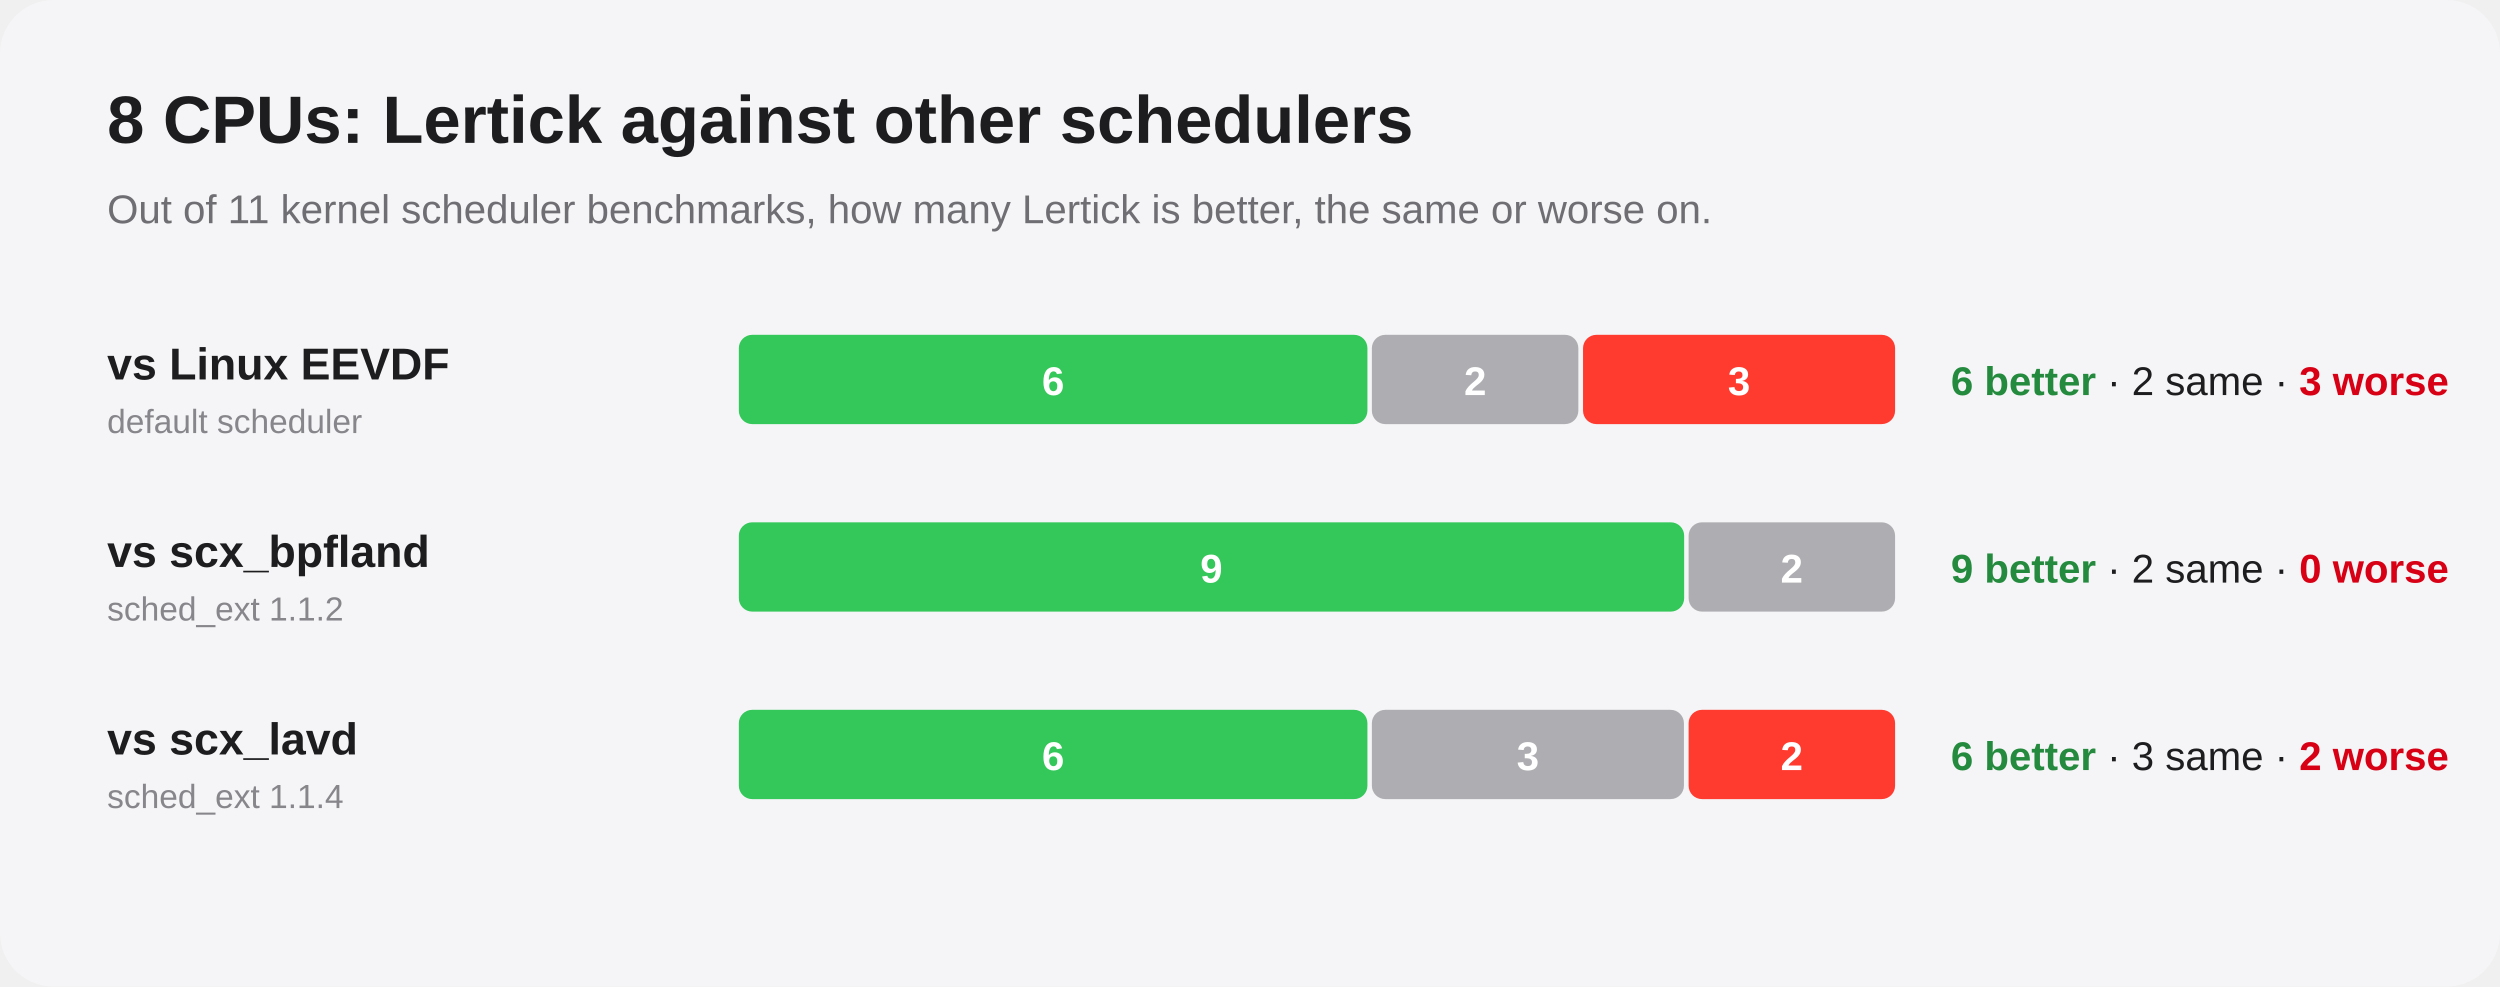
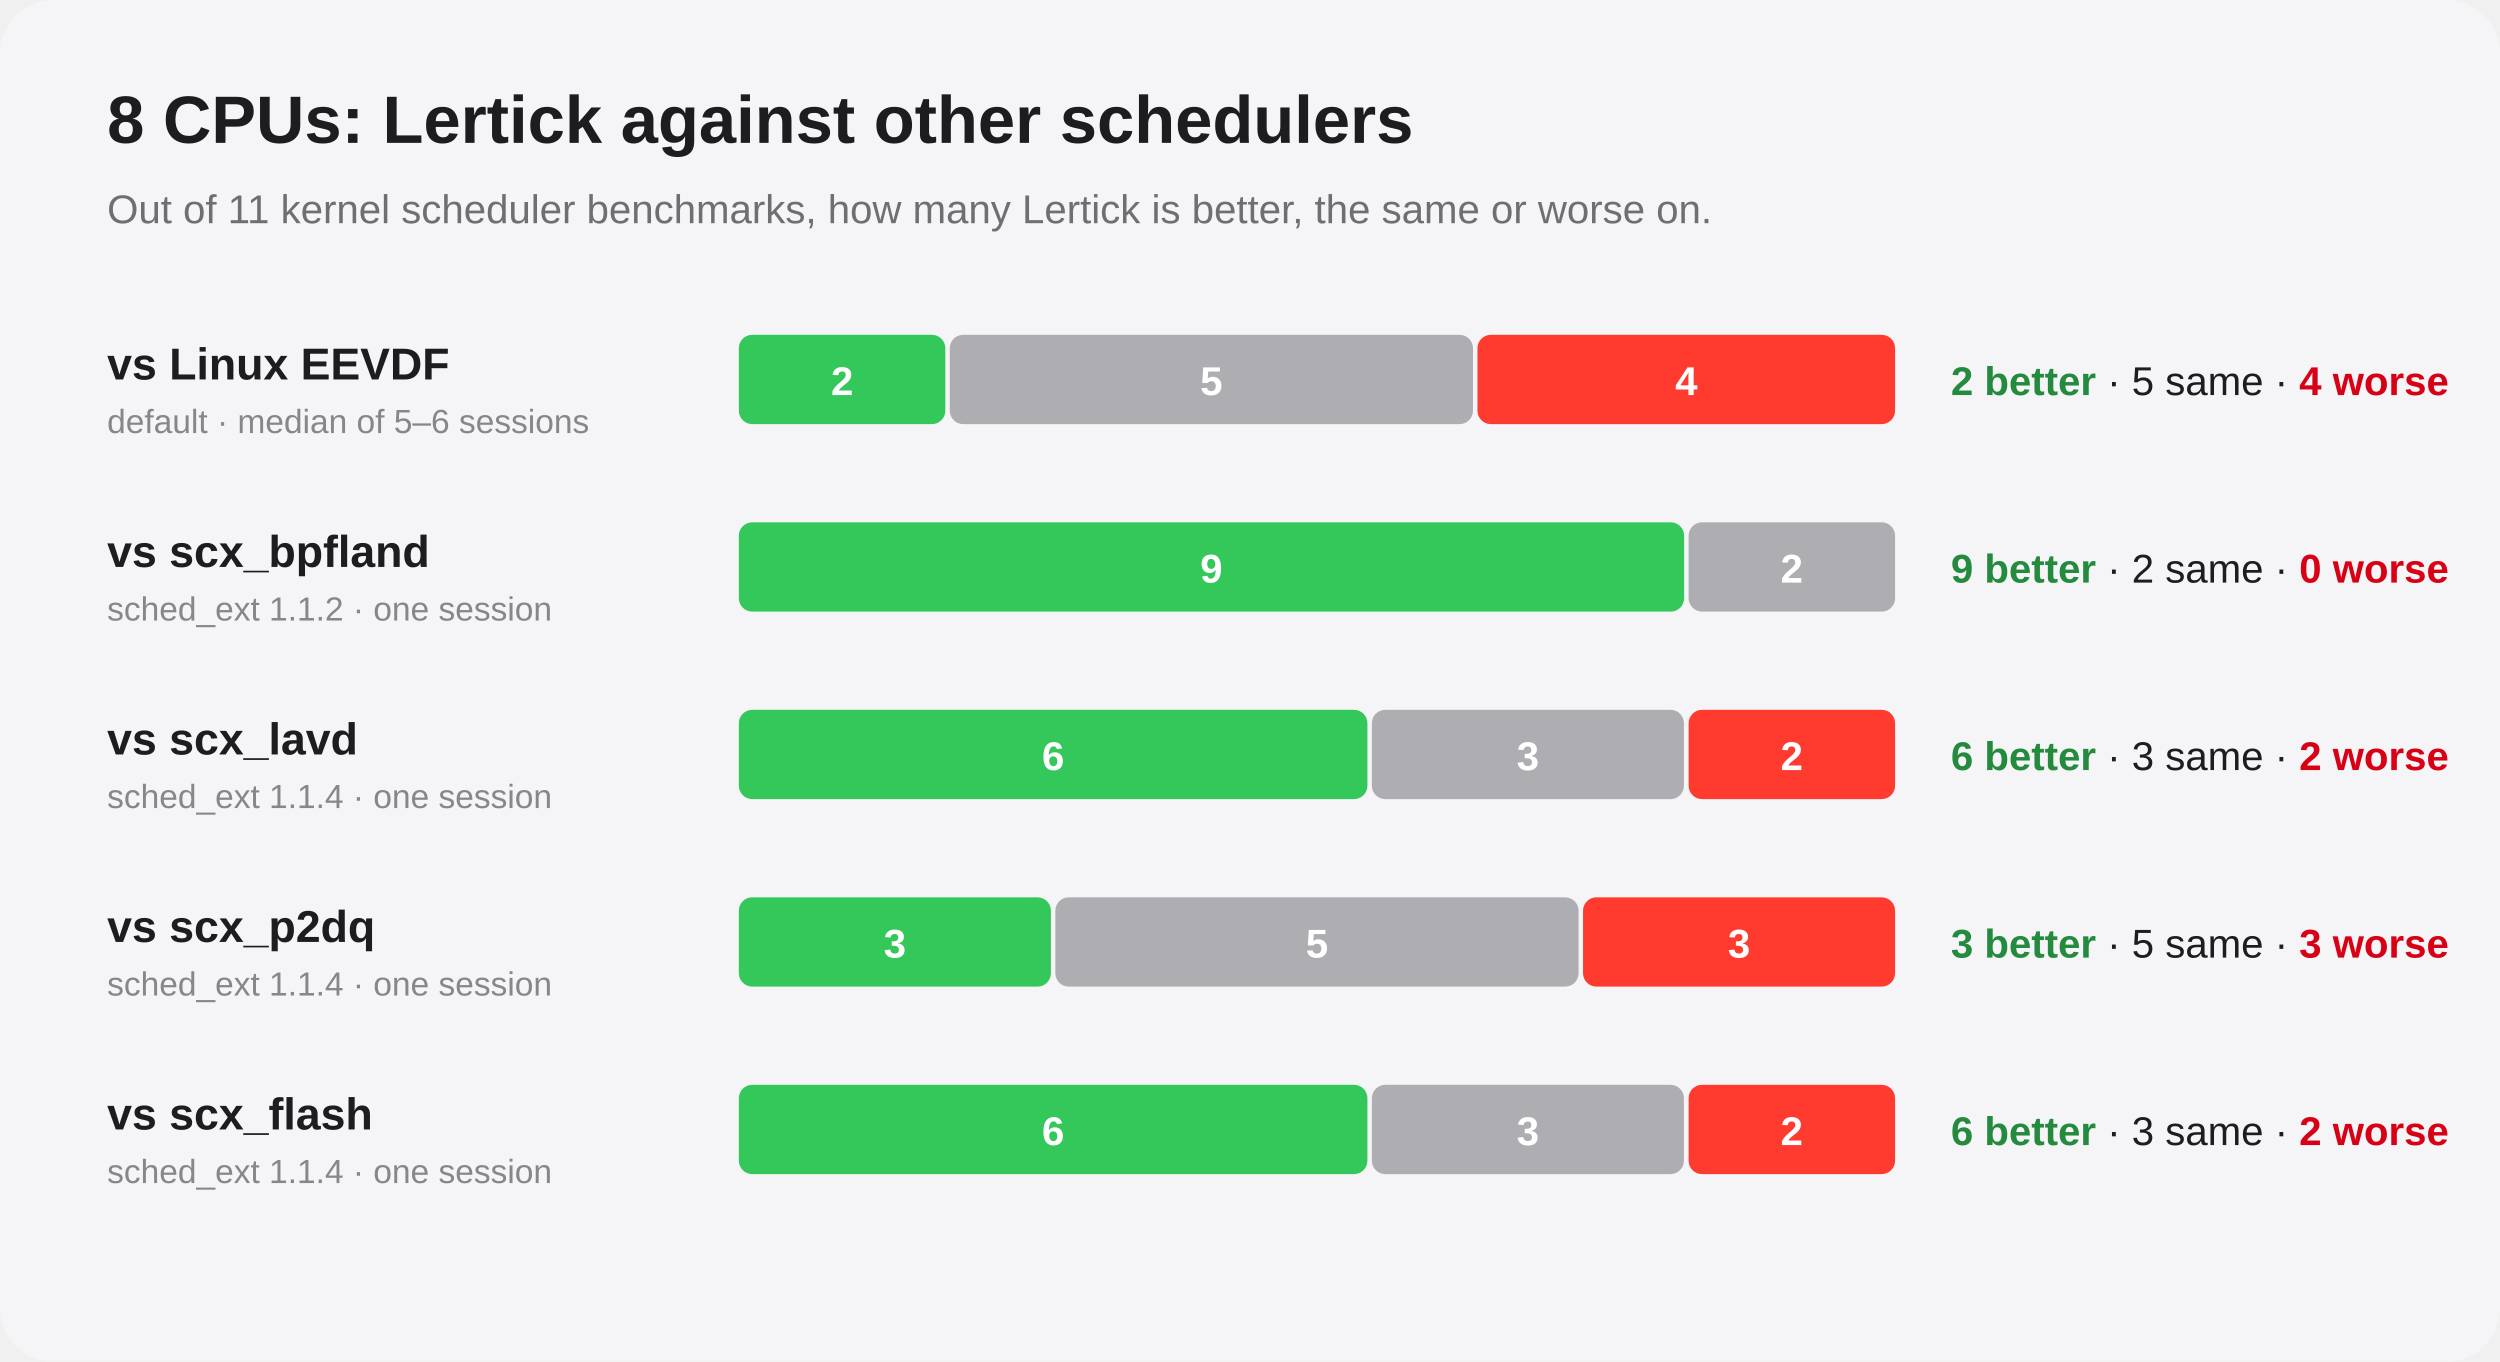
- <svg xmlns="http://www.w3.org/2000/svg" width="1120" height="442" viewBox="0 0 1120 442" role="img" aria-labelledby="t d">
-   <rect width="1120" height="442" rx="24" fill="#f5f5f7" />
+ <svg xmlns="http://www.w3.org/2000/svg" width="1120" height="610" viewBox="0 0 1120 610" role="img" aria-labelledby="t d">
+   <rect width="1120" height="610" rx="24" fill="#f5f5f7" />
  <text x="48" y="64" font-family="-apple-system,BlinkMacSystemFont,SF Pro Display,Segoe UI,Arial,sans-serif" font-size="30" font-weight="700" fill="#1d1d1f">8 CPUs: Lertick against other schedulers</text>
  <text x="48" y="100" font-family="-apple-system,BlinkMacSystemFont,SF Pro Display,Segoe UI,Arial,sans-serif" font-size="18" fill="#6e6e73">Out of 11 kernel scheduler benchmarks, how many Lertick is better, the same or worse on.</text>
  <text x="48" y="170" font-family="-apple-system,BlinkMacSystemFont,SF Pro Display,Segoe UI,Arial,sans-serif" font-size="20" font-weight="600" fill="#1d1d1f">vs Linux EEVDF</text>
-   <text x="48" y="194" font-family="-apple-system,BlinkMacSystemFont,SF Pro Display,Segoe UI,Arial,sans-serif" font-size="15" fill="#86868b">default scheduler</text>
-   <rect x="331.0" y="150" width="281.6" height="40" rx="6" fill="#34c759" />
-   <text x="471.8" y="177" text-anchor="middle" font-family="-apple-system,BlinkMacSystemFont,SF Pro Display,Segoe UI,Arial,sans-serif" font-size="18" font-weight="700" fill="#ffffff">6</text>
-   <rect x="614.6" y="150" width="92.5" height="40" rx="6" fill="#aeaeb2" />
-   <text x="660.9" y="177" text-anchor="middle" font-family="-apple-system,BlinkMacSystemFont,SF Pro Display,Segoe UI,Arial,sans-serif" font-size="18" font-weight="700" fill="#ffffff">2</text>
-   <rect x="709.2" y="150" width="139.8" height="40" rx="6" fill="#ff3b30" />
-   <text x="779.1" y="177" text-anchor="middle" font-family="-apple-system,BlinkMacSystemFont,SF Pro Display,Segoe UI,Arial,sans-serif" font-size="18" font-weight="700" fill="#ffffff">3</text>
+   <text x="48" y="194" font-family="-apple-system,BlinkMacSystemFont,SF Pro Display,Segoe UI,Arial,sans-serif" font-size="15" fill="#86868b">default · median of 5–6 sessions</text>
+   <rect x="331.0" y="150" width="92.5" height="40" rx="6" fill="#34c759" />
+   <text x="377.3" y="177" text-anchor="middle" font-family="-apple-system,BlinkMacSystemFont,SF Pro Display,Segoe UI,Arial,sans-serif" font-size="18" font-weight="700" fill="#ffffff">2</text>
+   <rect x="425.5" y="150" width="234.4" height="40" rx="6" fill="#aeaeb2" />
+   <text x="542.7" y="177" text-anchor="middle" font-family="-apple-system,BlinkMacSystemFont,SF Pro Display,Segoe UI,Arial,sans-serif" font-size="18" font-weight="700" fill="#ffffff">5</text>
+   <rect x="661.9" y="150" width="187.1" height="40" rx="6" fill="#ff3b30" />
+   <text x="755.5" y="177" text-anchor="middle" font-family="-apple-system,BlinkMacSystemFont,SF Pro Display,Segoe UI,Arial,sans-serif" font-size="18" font-weight="700" fill="#ffffff">4</text>
  <text x="874" y="177" font-family="-apple-system,BlinkMacSystemFont,SF Pro Display,Segoe UI,Arial,sans-serif" font-size="18" fill="#1d1d1f">
-     <tspan fill="#248a3d" font-weight="700">6 better</tspan> · 2 same · <tspan fill="#d70015" font-weight="700">3 worse</tspan>
+     <tspan fill="#248a3d" font-weight="700">2 better</tspan> · 5 same · <tspan fill="#d70015" font-weight="700">4 worse</tspan>
  </text>
  <text x="48" y="254" font-family="-apple-system,BlinkMacSystemFont,SF Pro Display,Segoe UI,Arial,sans-serif" font-size="20" font-weight="600" fill="#1d1d1f">vs scx_bpfland</text>
-   <text x="48" y="278" font-family="-apple-system,BlinkMacSystemFont,SF Pro Display,Segoe UI,Arial,sans-serif" font-size="15" fill="#86868b">sched_ext 1.1.2</text>
+   <text x="48" y="278" font-family="-apple-system,BlinkMacSystemFont,SF Pro Display,Segoe UI,Arial,sans-serif" font-size="15" fill="#86868b">sched_ext 1.1.2 · one session</text>
  <rect x="331.0" y="234" width="423.5" height="40" rx="6" fill="#34c759" />
  <text x="542.7" y="261" text-anchor="middle" font-family="-apple-system,BlinkMacSystemFont,SF Pro Display,Segoe UI,Arial,sans-serif" font-size="18" font-weight="700" fill="#ffffff">9</text>
  <rect x="756.5" y="234" width="92.5" height="40" rx="6" fill="#aeaeb2" />
  <text x="802.7" y="261" text-anchor="middle" font-family="-apple-system,BlinkMacSystemFont,SF Pro Display,Segoe UI,Arial,sans-serif" font-size="18" font-weight="700" fill="#ffffff">2</text>
  <text x="874" y="261" font-family="-apple-system,BlinkMacSystemFont,SF Pro Display,Segoe UI,Arial,sans-serif" font-size="18" fill="#1d1d1f">
    <tspan fill="#248a3d" font-weight="700">9 better</tspan> · 2 same · <tspan fill="#d70015" font-weight="700">0 worse</tspan>
  </text>
  <text x="48" y="338" font-family="-apple-system,BlinkMacSystemFont,SF Pro Display,Segoe UI,Arial,sans-serif" font-size="20" font-weight="600" fill="#1d1d1f">vs scx_lavd</text>
-   <text x="48" y="362" font-family="-apple-system,BlinkMacSystemFont,SF Pro Display,Segoe UI,Arial,sans-serif" font-size="15" fill="#86868b">sched_ext 1.1.4</text>
+   <text x="48" y="362" font-family="-apple-system,BlinkMacSystemFont,SF Pro Display,Segoe UI,Arial,sans-serif" font-size="15" fill="#86868b">sched_ext 1.1.4 · one session</text>
  <rect x="331.0" y="318" width="281.6" height="40" rx="6" fill="#34c759" />
  <text x="471.8" y="345" text-anchor="middle" font-family="-apple-system,BlinkMacSystemFont,SF Pro Display,Segoe UI,Arial,sans-serif" font-size="18" font-weight="700" fill="#ffffff">6</text>
  <rect x="614.6" y="318" width="139.8" height="40" rx="6" fill="#aeaeb2" />
  <text x="684.5" y="345" text-anchor="middle" font-family="-apple-system,BlinkMacSystemFont,SF Pro Display,Segoe UI,Arial,sans-serif" font-size="18" font-weight="700" fill="#ffffff">3</text>
  <rect x="756.5" y="318" width="92.5" height="40" rx="6" fill="#ff3b30" />
  <text x="802.7" y="345" text-anchor="middle" font-family="-apple-system,BlinkMacSystemFont,SF Pro Display,Segoe UI,Arial,sans-serif" font-size="18" font-weight="700" fill="#ffffff">2</text>
  <text x="874" y="345" font-family="-apple-system,BlinkMacSystemFont,SF Pro Display,Segoe UI,Arial,sans-serif" font-size="18" fill="#1d1d1f">
    <tspan fill="#248a3d" font-weight="700">6 better</tspan> · 3 same · <tspan fill="#d70015" font-weight="700">2 worse</tspan>
  </text>
+   <text x="48" y="422" font-family="-apple-system,BlinkMacSystemFont,SF Pro Display,Segoe UI,Arial,sans-serif" font-size="20" font-weight="600" fill="#1d1d1f">vs scx_p2dq</text>
+   <text x="48" y="446" font-family="-apple-system,BlinkMacSystemFont,SF Pro Display,Segoe UI,Arial,sans-serif" font-size="15" fill="#86868b">sched_ext 1.1.4 · one session</text>
+   <rect x="331.0" y="402" width="139.8" height="40" rx="6" fill="#34c759" />
+   <text x="400.9" y="429" text-anchor="middle" font-family="-apple-system,BlinkMacSystemFont,SF Pro Display,Segoe UI,Arial,sans-serif" font-size="18" font-weight="700" fill="#ffffff">3</text>
+   <rect x="472.8" y="402" width="234.4" height="40" rx="6" fill="#aeaeb2" />
+   <text x="590.0" y="429" text-anchor="middle" font-family="-apple-system,BlinkMacSystemFont,SF Pro Display,Segoe UI,Arial,sans-serif" font-size="18" font-weight="700" fill="#ffffff">5</text>
+   <rect x="709.2" y="402" width="139.8" height="40" rx="6" fill="#ff3b30" />
+   <text x="779.1" y="429" text-anchor="middle" font-family="-apple-system,BlinkMacSystemFont,SF Pro Display,Segoe UI,Arial,sans-serif" font-size="18" font-weight="700" fill="#ffffff">3</text>
+   <text x="874" y="429" font-family="-apple-system,BlinkMacSystemFont,SF Pro Display,Segoe UI,Arial,sans-serif" font-size="18" fill="#1d1d1f">
+     <tspan fill="#248a3d" font-weight="700">3 better</tspan> · 5 same · <tspan fill="#d70015" font-weight="700">3 worse</tspan>
+   </text>
+   <text x="48" y="506" font-family="-apple-system,BlinkMacSystemFont,SF Pro Display,Segoe UI,Arial,sans-serif" font-size="20" font-weight="600" fill="#1d1d1f">vs scx_flash</text>
+   <text x="48" y="530" font-family="-apple-system,BlinkMacSystemFont,SF Pro Display,Segoe UI,Arial,sans-serif" font-size="15" fill="#86868b">sched_ext 1.1.4 · one session</text>
+   <rect x="331.0" y="486" width="281.6" height="40" rx="6" fill="#34c759" />
+   <text x="471.8" y="513" text-anchor="middle" font-family="-apple-system,BlinkMacSystemFont,SF Pro Display,Segoe UI,Arial,sans-serif" font-size="18" font-weight="700" fill="#ffffff">6</text>
+   <rect x="614.6" y="486" width="139.8" height="40" rx="6" fill="#aeaeb2" />
+   <text x="684.5" y="513" text-anchor="middle" font-family="-apple-system,BlinkMacSystemFont,SF Pro Display,Segoe UI,Arial,sans-serif" font-size="18" font-weight="700" fill="#ffffff">3</text>
+   <rect x="756.5" y="486" width="92.5" height="40" rx="6" fill="#ff3b30" />
+   <text x="802.7" y="513" text-anchor="middle" font-family="-apple-system,BlinkMacSystemFont,SF Pro Display,Segoe UI,Arial,sans-serif" font-size="18" font-weight="700" fill="#ffffff">2</text>
+   <text x="874" y="513" font-family="-apple-system,BlinkMacSystemFont,SF Pro Display,Segoe UI,Arial,sans-serif" font-size="18" fill="#1d1d1f">
+     <tspan fill="#248a3d" font-weight="700">6 better</tspan> · 3 same · <tspan fill="#d70015" font-weight="700">2 worse</tspan>
+   </text>
</svg>
